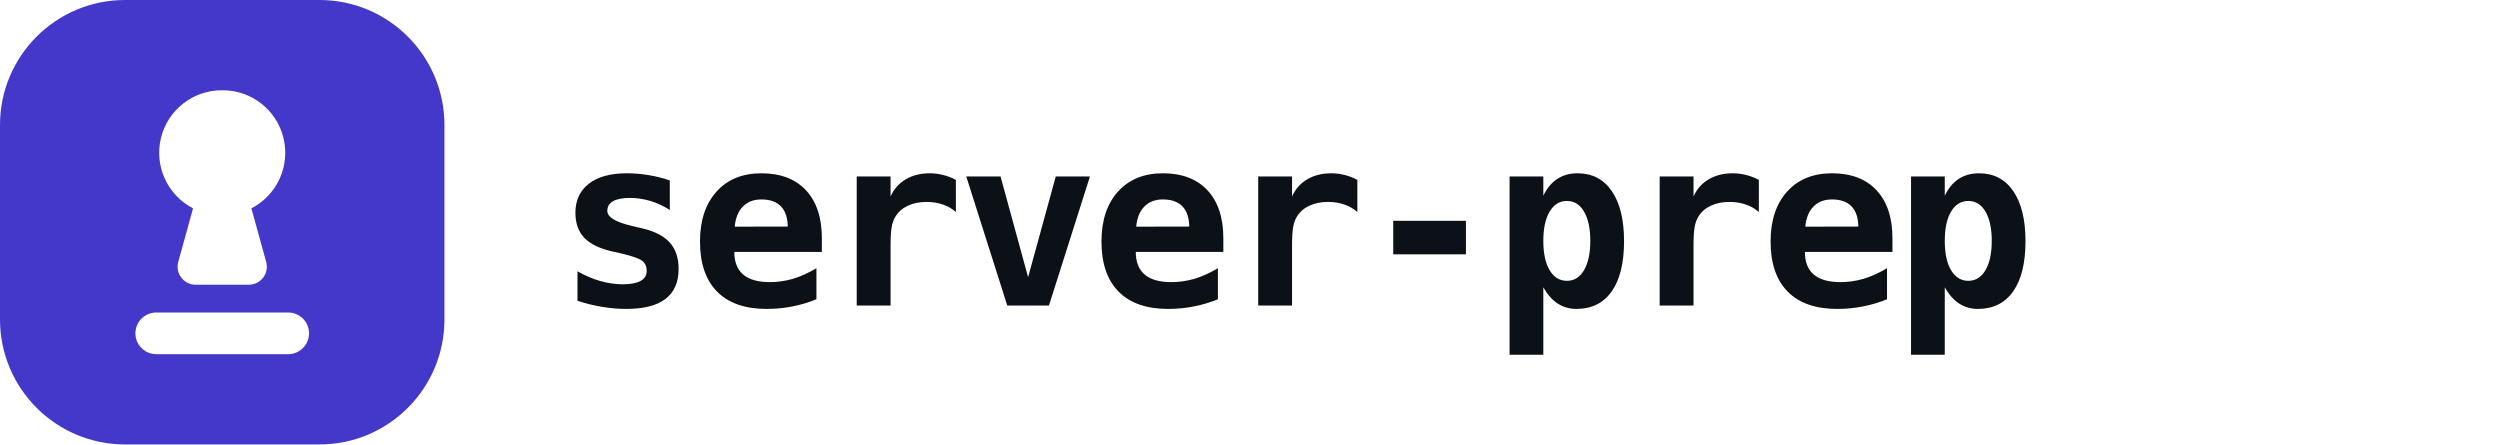
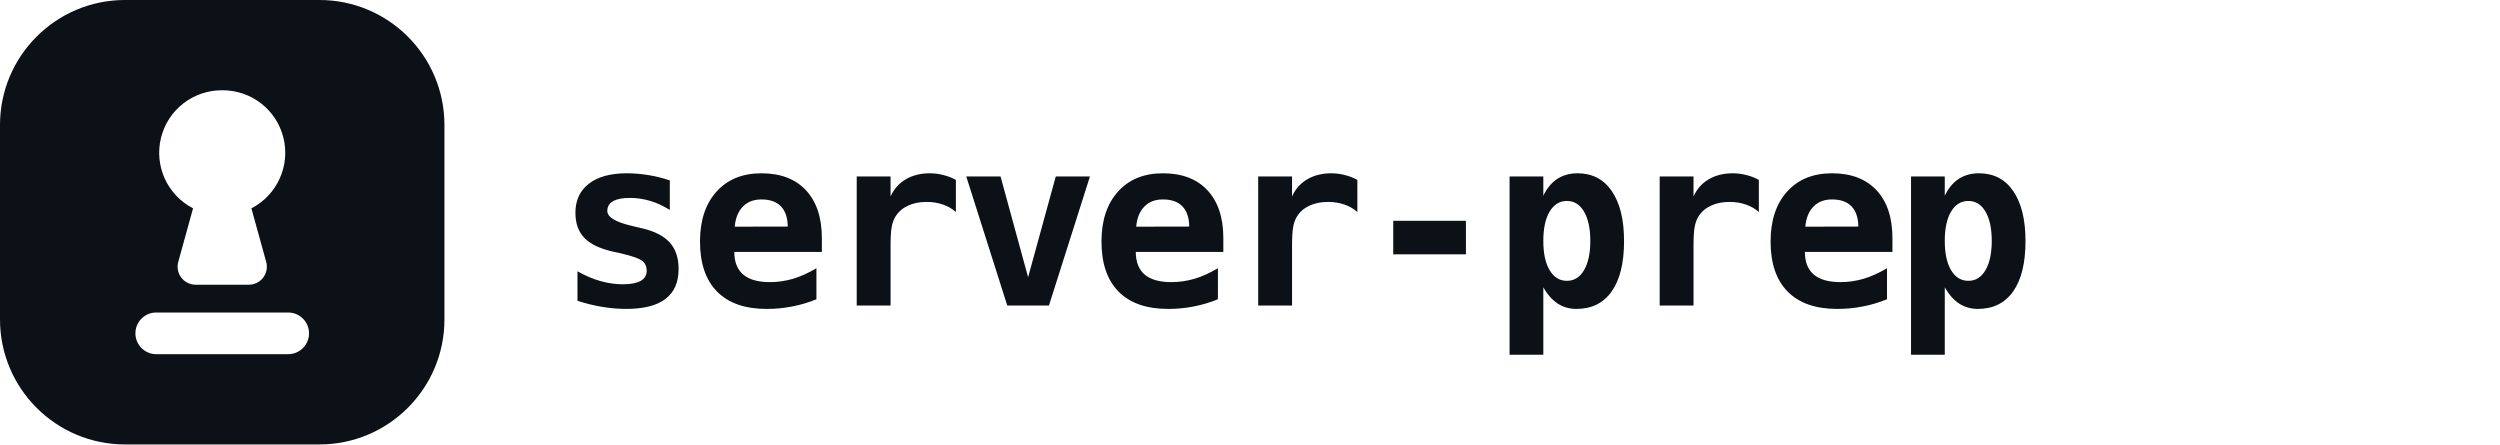
<svg xmlns="http://www.w3.org/2000/svg" viewBox="0 0 360 64" role="img" aria-label="server-prep">
-   <path fill="#4338CA" fill-rule="evenodd" d="M18 0H46A18 18 0 0 1 64 18V46A18 18 0 0 1 46 64H18A18 18 0 0 1 0 46V18A18 18 0 0 1 18 0Z M32 13A9 9 0 0 1 36.2 30L38.3 37.6A2.6 2.6 0 0 1 35.8 41H28.2A2.6 2.6 0 0 1 25.7 37.6L27.8 30A9 9 0 0 1 32 13Z M22.5 45H41.5A3 3 0 0 1 41.5 51H22.5A3 3 0 0 1 22.5 45Z" />
-   <style>text { font: 600 34px "IBM Plex Mono", ui-monospace, SFMono-Regular, Menlo, Consolas, "DejaVu Sans Mono", monospace; letter-spacing: -1.2px; fill: #0B1117; } @media (prefers-color-scheme: dark) { text { fill: #E6EDF3; } }</style>
+   <style>path, text { fill: #0B1117; } text { font: 600 34px "IBM Plex Mono", ui-monospace, SFMono-Regular, Menlo, Consolas, "DejaVu Sans Mono", monospace; letter-spacing: -1.2px; } @media (prefers-color-scheme: dark) { path, text { fill: #F4F7FA; } }</style>
+   <path fill-rule="evenodd" d="M18 0H46A18 18 0 0 1 64 18V46A18 18 0 0 1 46 64H18A18 18 0 0 1 0 46V18A18 18 0 0 1 18 0Z M32 13A9 9 0 0 1 36.2 30L38.3 37.6A2.6 2.6 0 0 1 35.8 41H28.2A2.6 2.6 0 0 1 25.7 37.6L27.8 30A9 9 0 0 1 32 13Z M22.5 45H41.5A3 3 0 0 1 41.5 51H22.5A3 3 0 0 1 22.5 45Z" />
  <text x="80" y="44">server-prep</text>
</svg>
